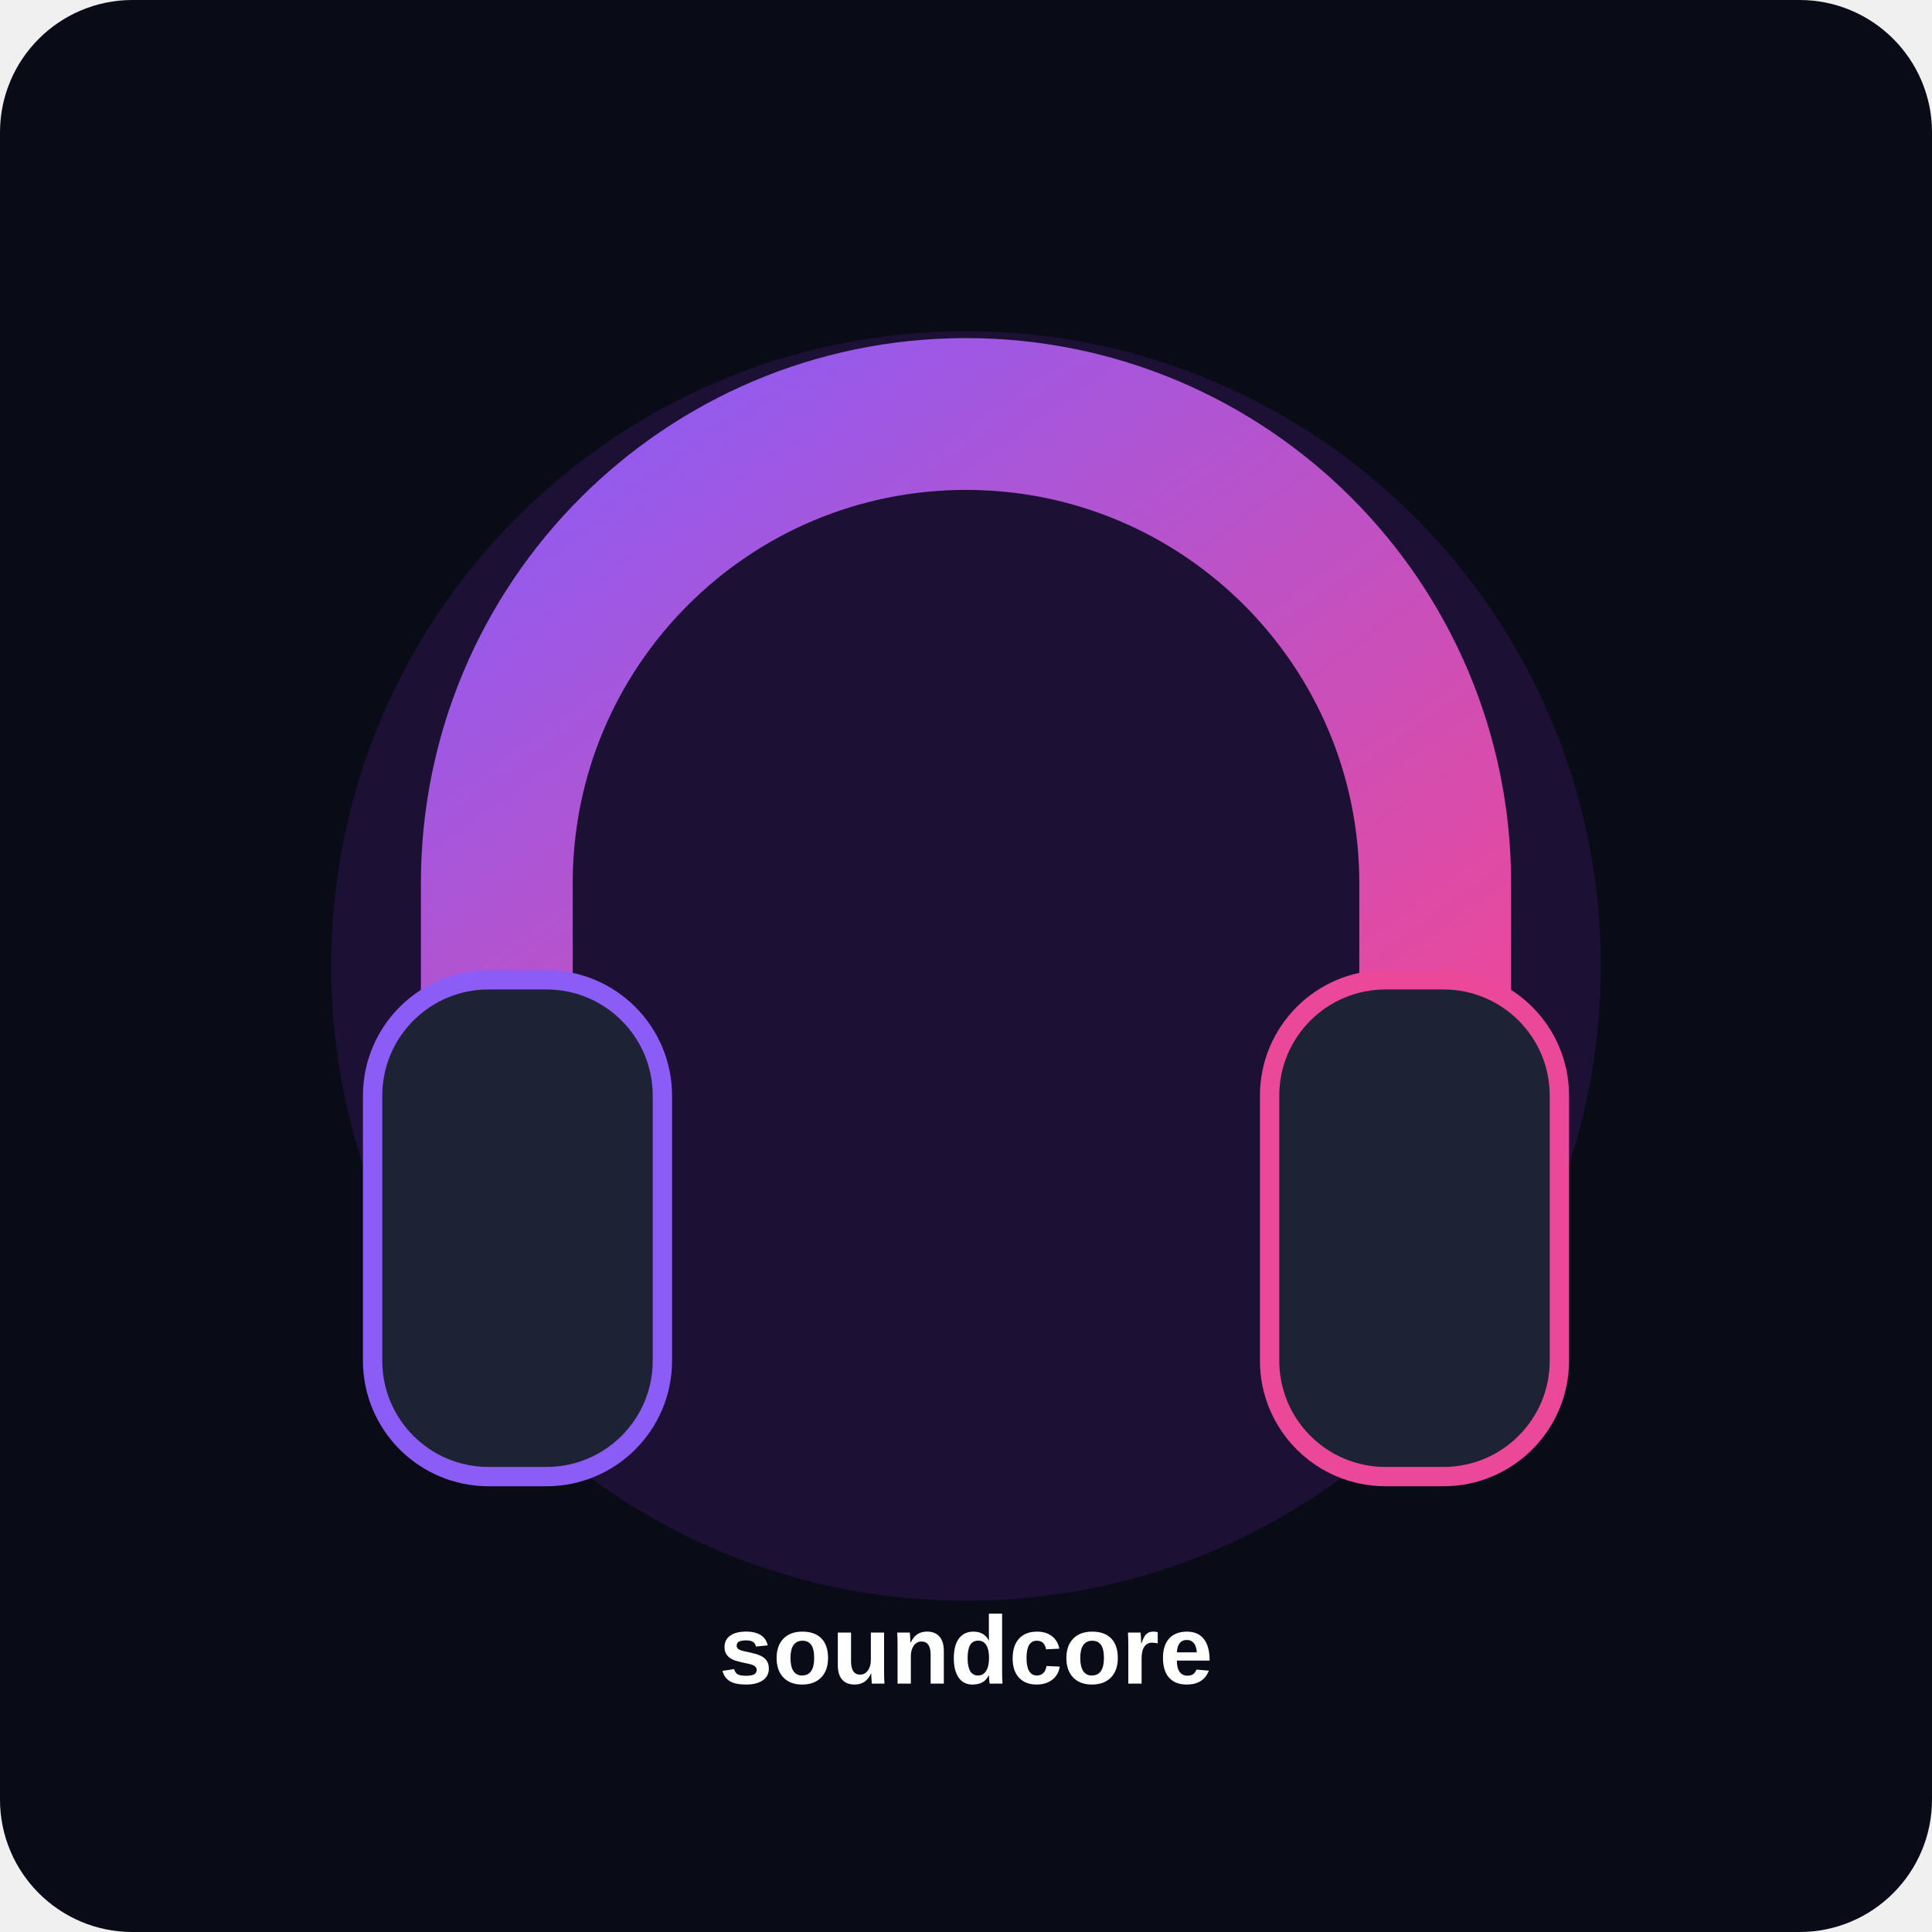
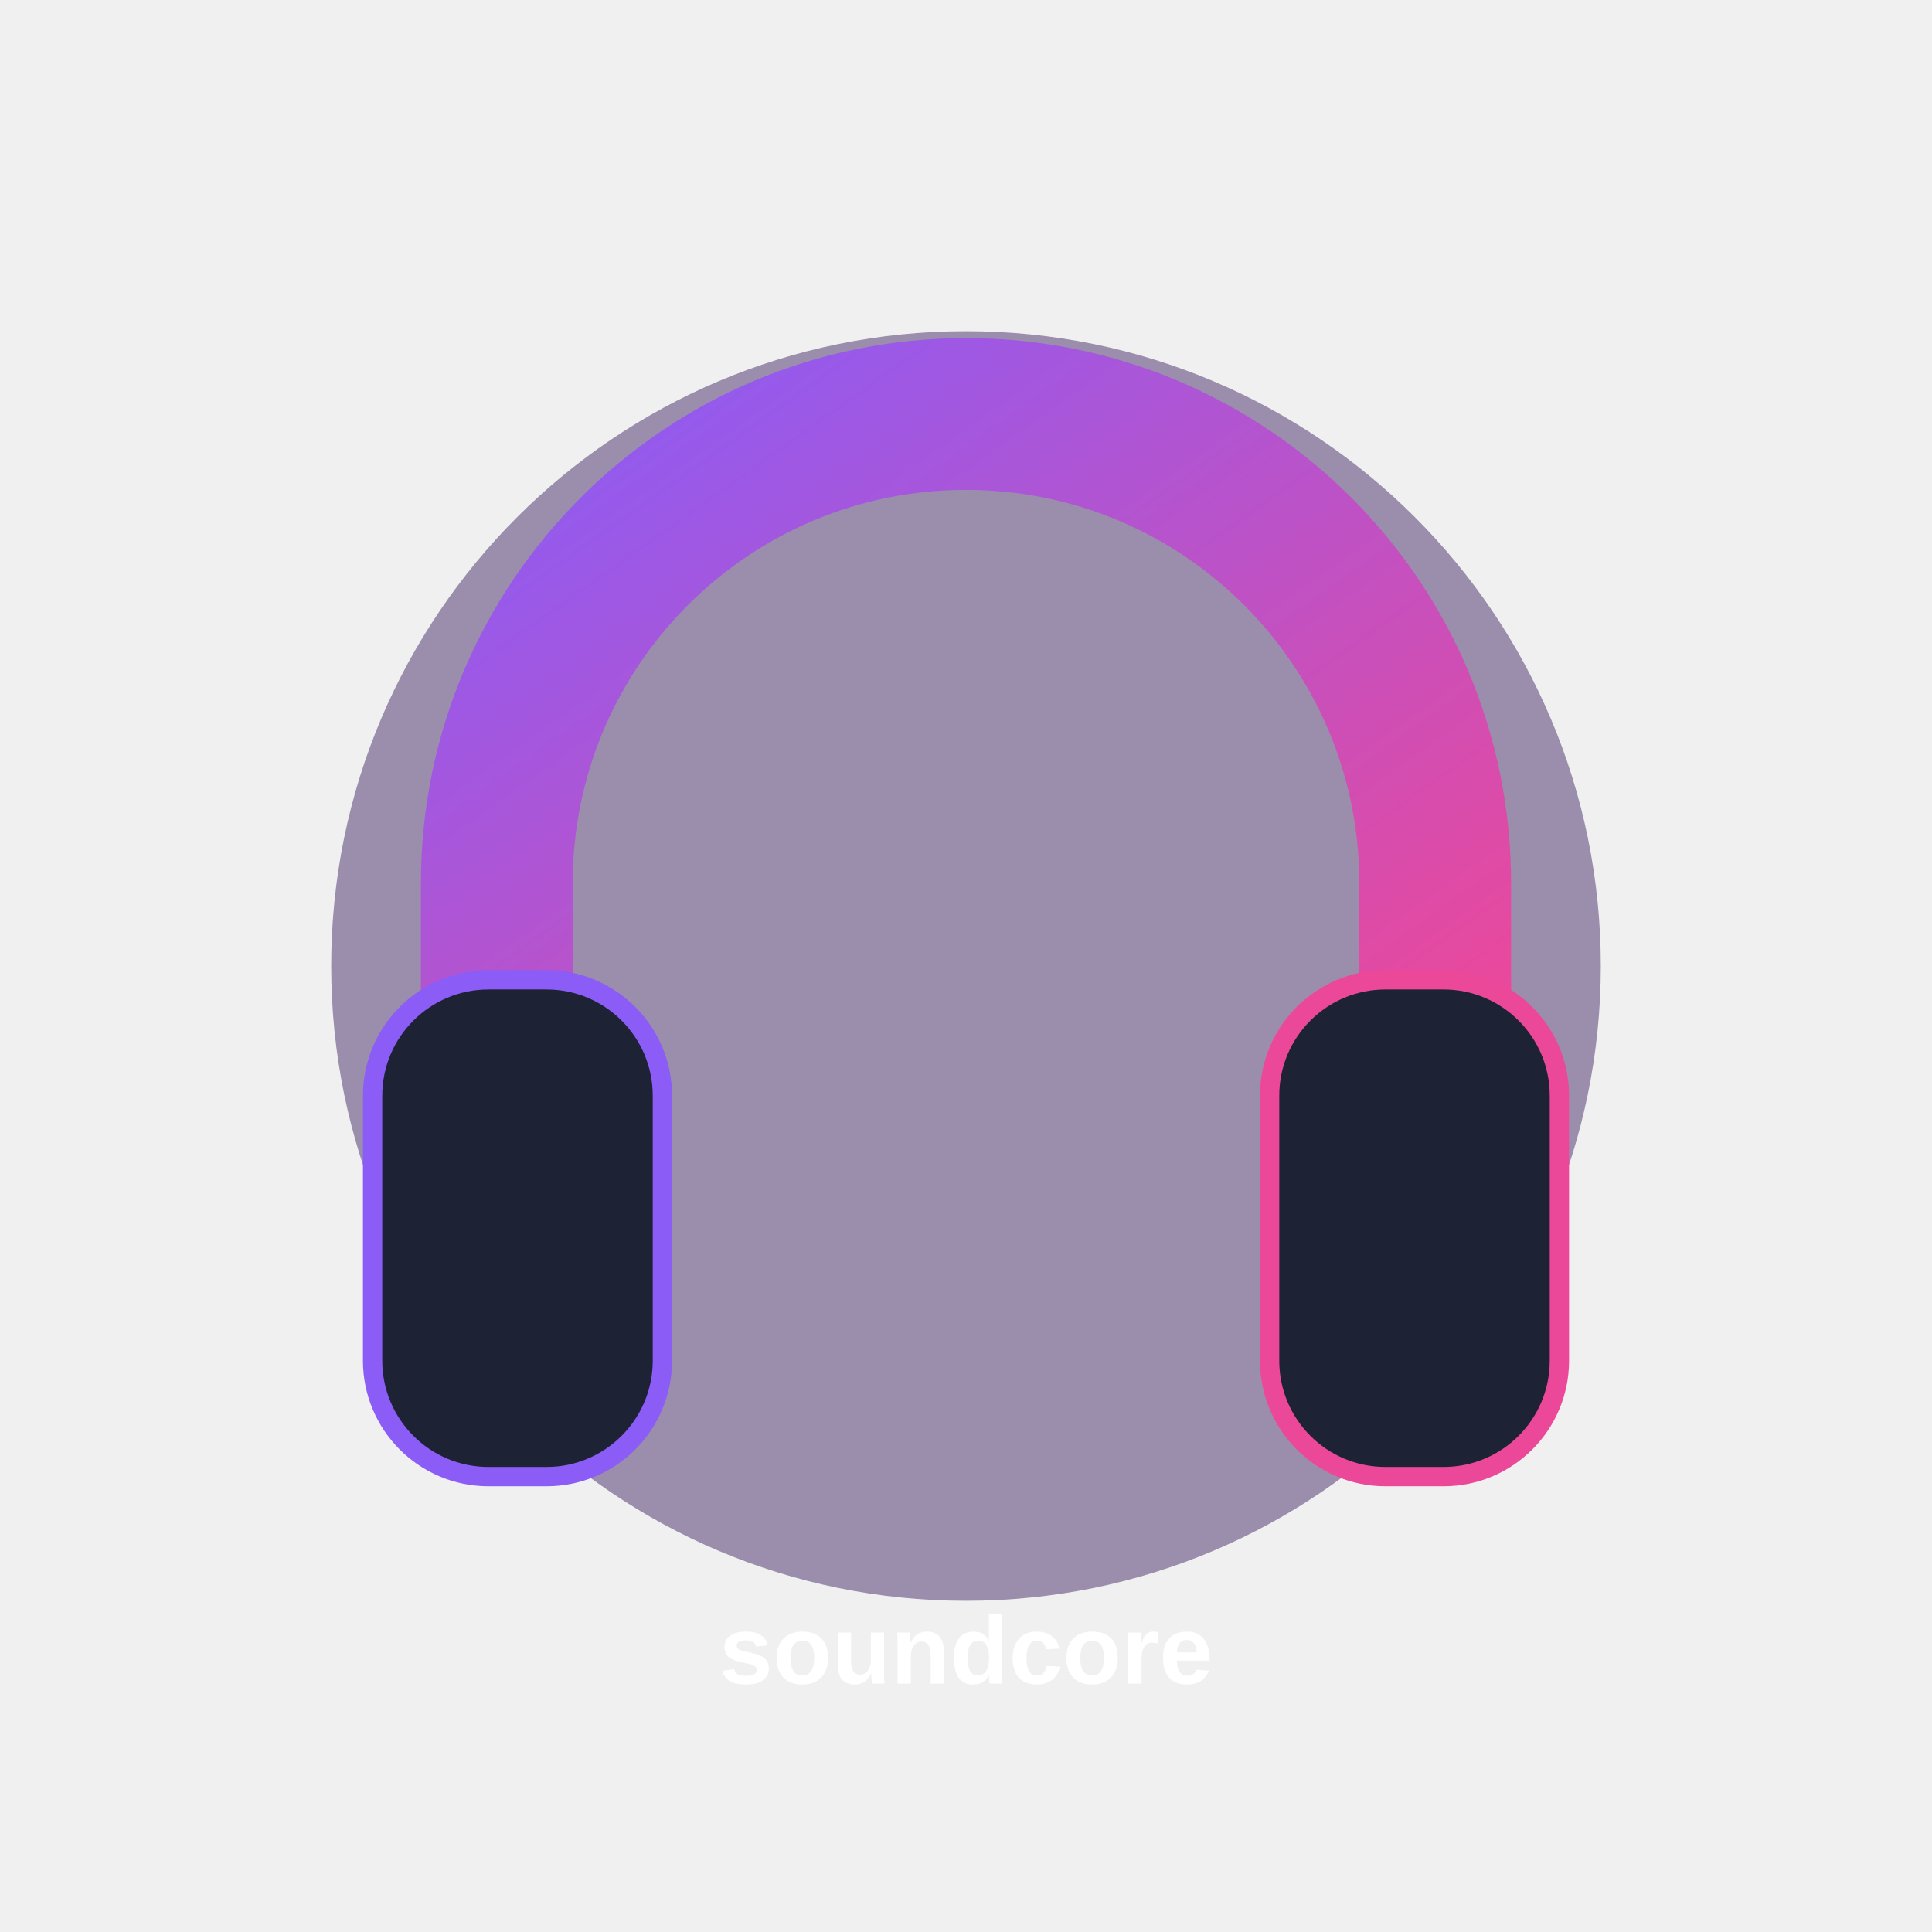
<svg xmlns="http://www.w3.org/2000/svg" viewBox="0 0 700 700">
  <defs>
    <linearGradient id="g" x1="0" y1="0" x2="1" y2="1">
      <stop stop-color="#8b5cf6" />
      <stop offset="1" stop-color="#ec4899" />
    </linearGradient>
  </defs>
-   <rect width="700" height="700" rx="48" fill="#090b16" />
+   <rect width="700" height="700" rx="48" fill="none" />
  <circle cx="350" cy="350" r="230" fill="#32165a" opacity=".45" />
  <path d="M180 390v-70a170 170 0 0 1 340 0v70" fill="none" stroke="url(#g)" stroke-width="55" stroke-linecap="round" />
  <rect x="135" y="355" width="105" height="180" rx="42" fill="#1d2334" stroke="#8b5cf6" stroke-width="7" />
  <rect x="460" y="355" width="105" height="180" rx="42" fill="#1d2334" stroke="#ec4899" stroke-width="7" />
  <text x="350" y="610" fill="#fff" font-size="35" text-anchor="middle" font-family="Arial" font-weight="700">soundcore</text>
</svg>
